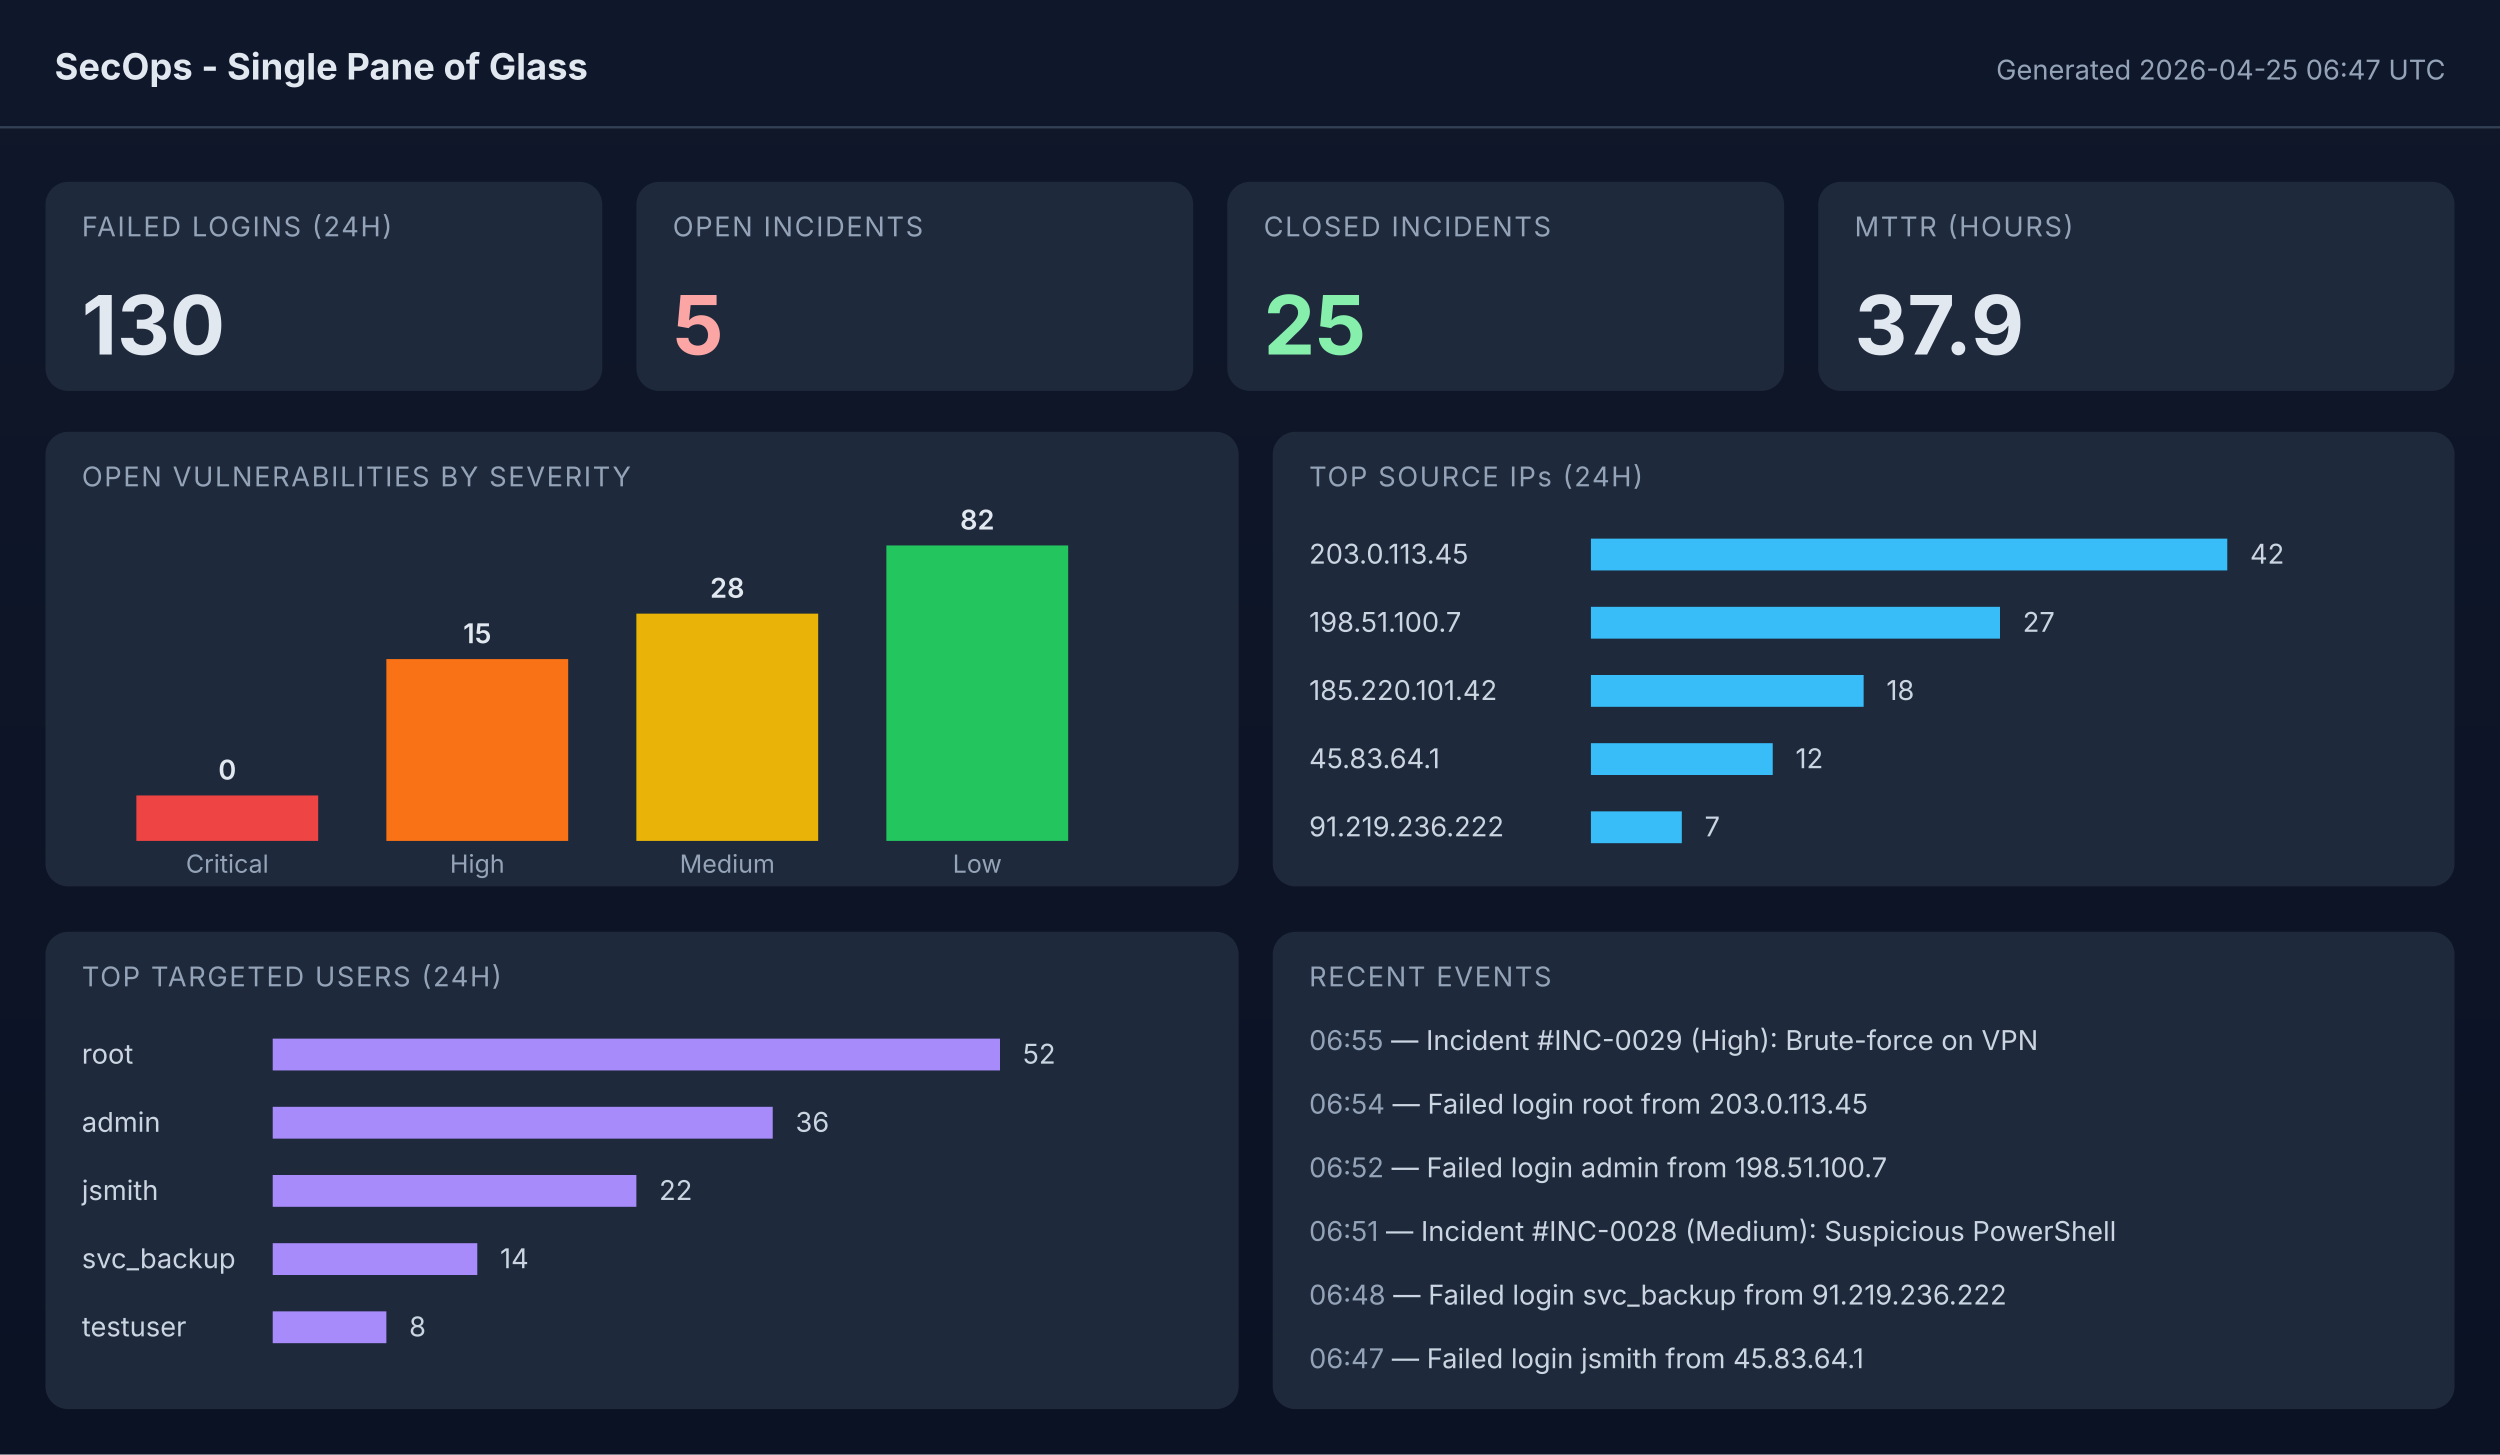
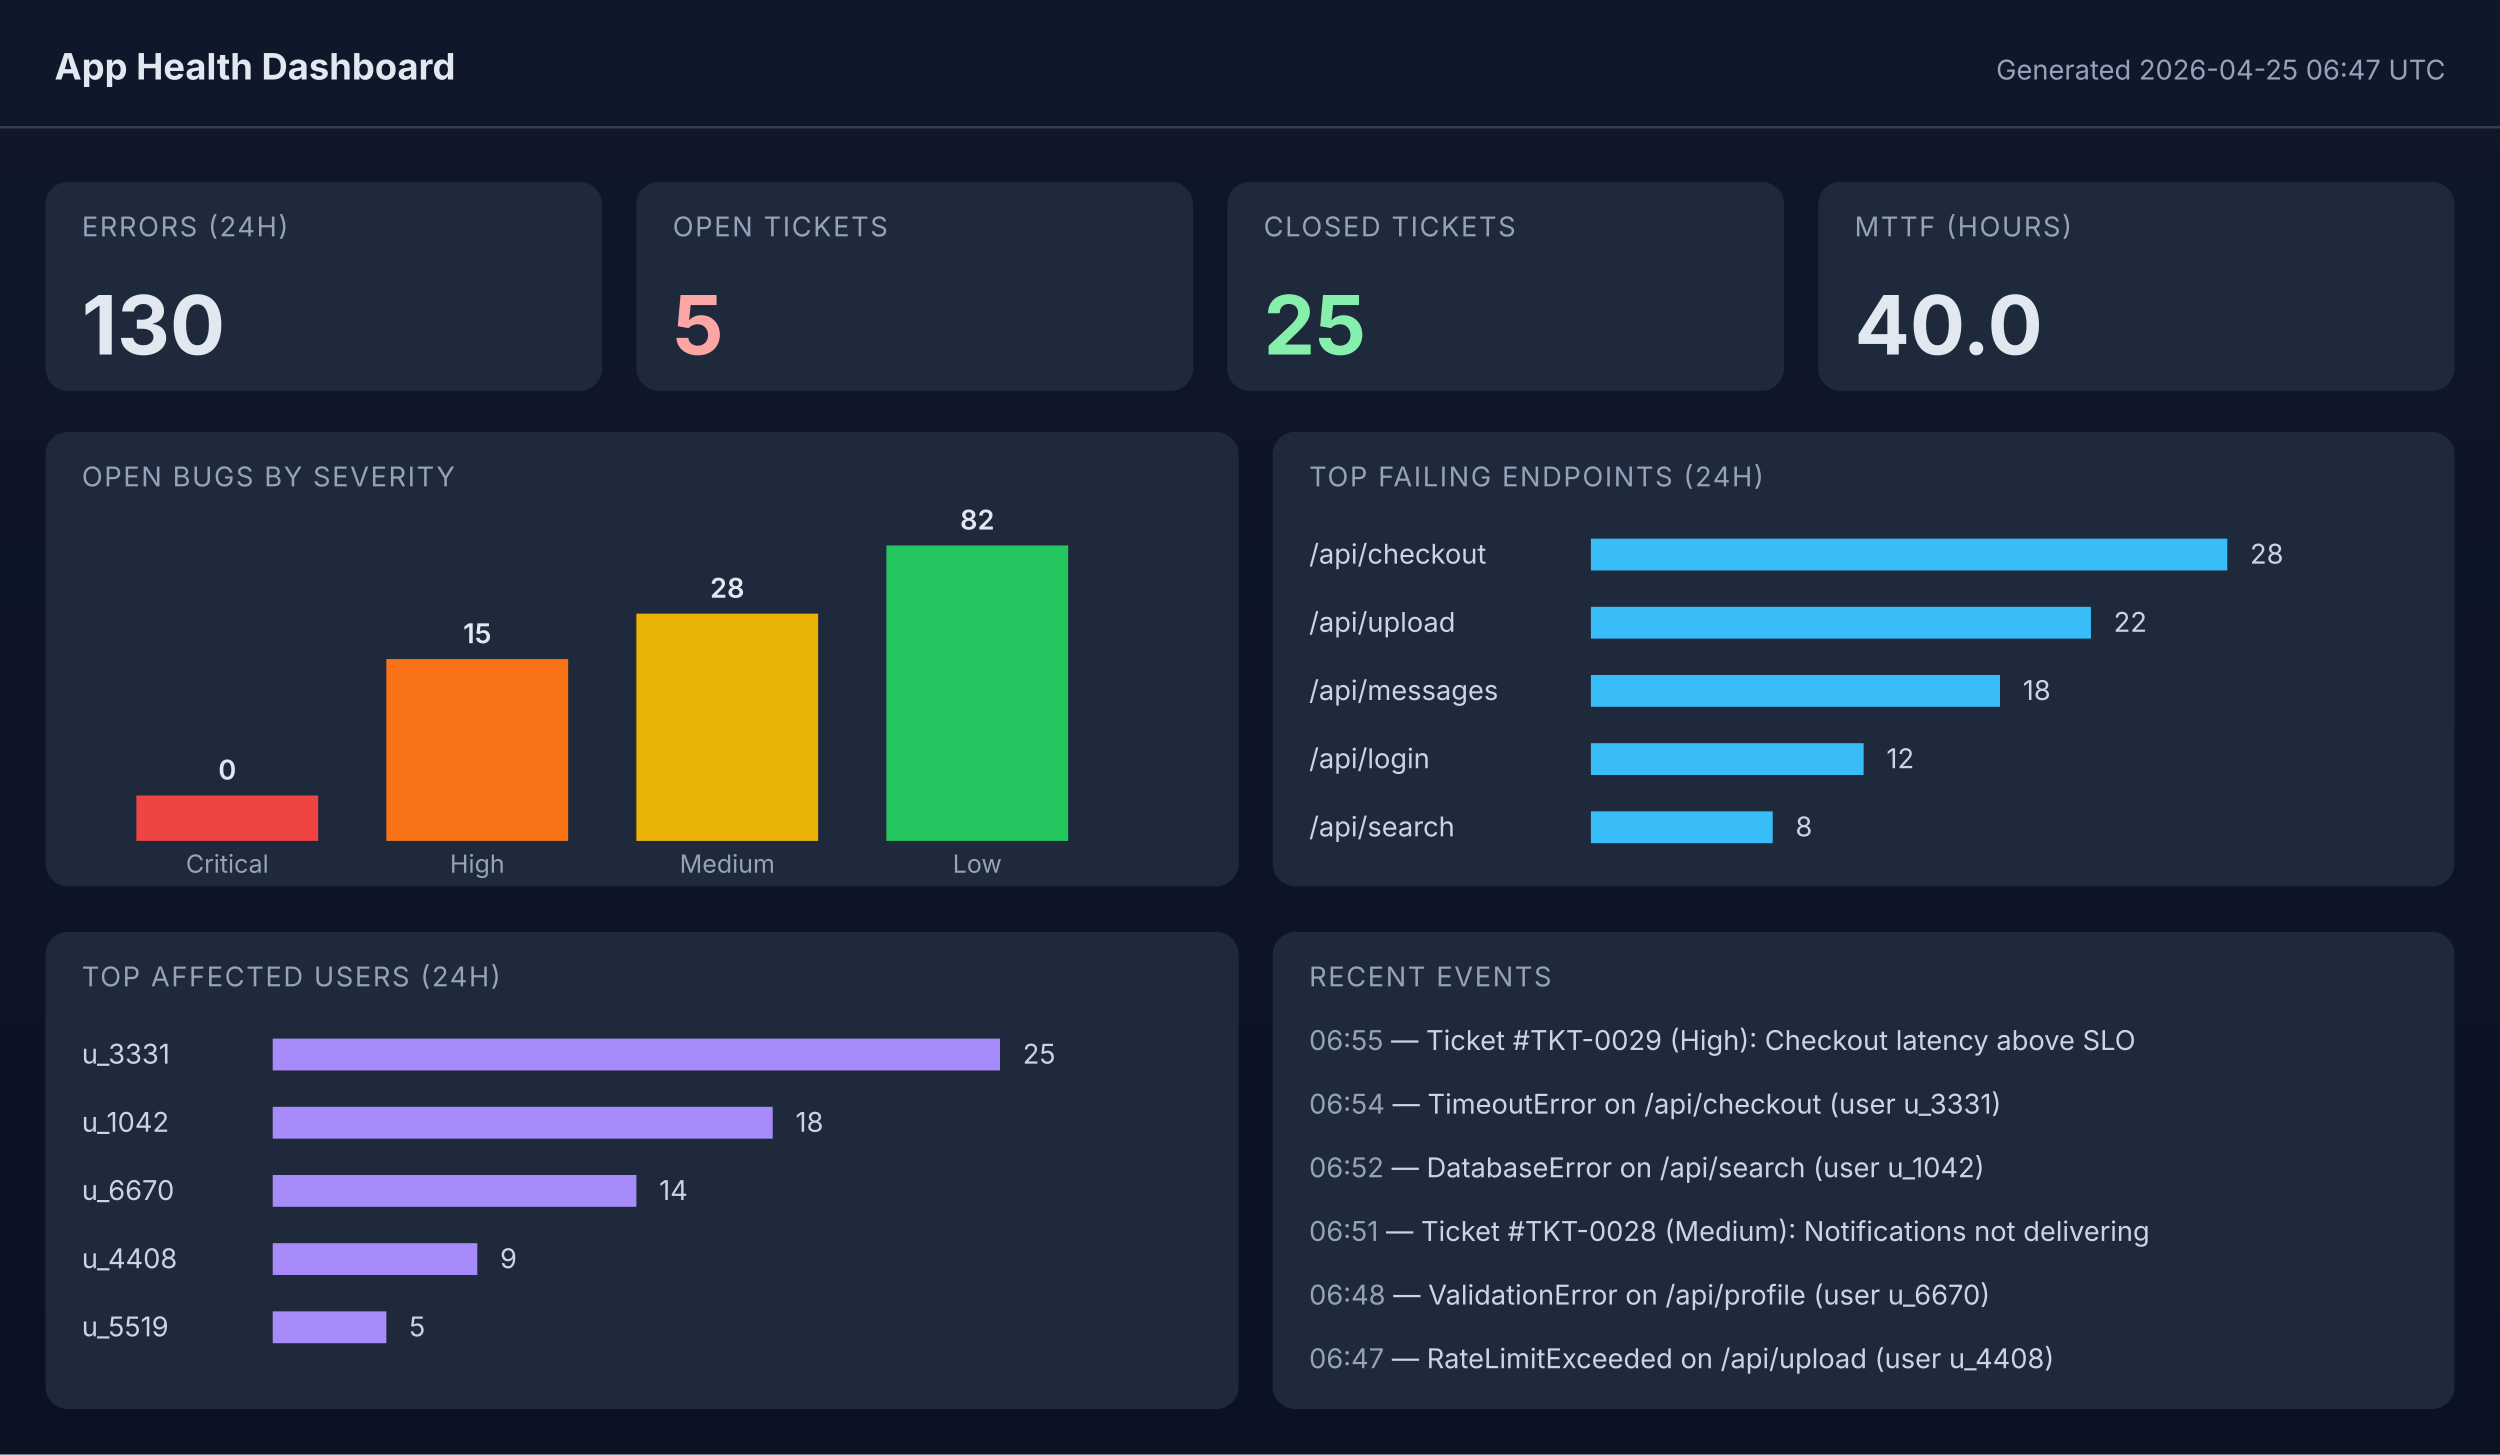
<svg xmlns="http://www.w3.org/2000/svg" viewBox="0 0 1100 640" font-family="-apple-system,Segoe UI,sans-serif">
  <defs>
    <linearGradient id="bg" x1="0" y1="0" x2="0" y2="1">
      <stop offset="0" stop-color="#0f172a" />
      <stop offset="1" stop-color="#0b1224" />
    </linearGradient>
  </defs>
  <rect width="1100" height="640" fill="url(#bg)" />
  <rect x="0" y="0" width="1100" height="56" fill="#0f172a" />
  <line x1="0" y1="56" x2="1100" y2="56" stroke="#334155" />
-   <text x="24" y="35" font-size="16" font-weight="700" fill="#e2e8f0">SecOps - Single Pane of Glass</text>
+   <text x="24" y="35" font-size="16" font-weight="700" fill="#e2e8f0">App Health Dashboard</text>
  <text x="1076" y="35" font-size="12" fill="#94a3b8" text-anchor="end">Generated 2026-04-25 06:47 UTC</text>
  <g font-size="12" fill="#94a3b8">
    <rect x="20" y="80" width="245" height="92" rx="10" fill="#1e293b" />
-     <text x="36" y="104" letter-spacing="0.7">FAILED LOGINS (24H)</text>
+     <text x="36" y="104" letter-spacing="0.7">ERRORS (24H)</text>
    <text x="36" y="156" font-size="36" font-weight="700" fill="#e2e8f0">130</text>
    <rect x="280" y="80" width="245" height="92" rx="10" fill="#1e293b" />
-     <text x="296" y="104" letter-spacing="0.7">OPEN INCIDENTS</text>
+     <text x="296" y="104" letter-spacing="0.7">OPEN TICKETS</text>
    <text x="296" y="156" font-size="36" font-weight="700" fill="#fca5a5">5</text>
    <rect x="540" y="80" width="245" height="92" rx="10" fill="#1e293b" />
-     <text x="556" y="104" letter-spacing="0.7">CLOSED INCIDENTS</text>
+     <text x="556" y="104" letter-spacing="0.7">CLOSED TICKETS</text>
    <text x="556" y="156" font-size="36" font-weight="700" fill="#86efac">25</text>
    <rect x="800" y="80" width="280" height="92" rx="10" fill="#1e293b" />
-     <text x="816" y="104" letter-spacing="0.7">MTTR (HOURS)</text>
-     <text x="816" y="156" font-size="36" font-weight="700" fill="#e2e8f0">37.9</text>
+     <text x="816" y="104" letter-spacing="0.7">MTTF (HOURS)</text>
+     <text x="816" y="156" font-size="36" font-weight="700" fill="#e2e8f0">40.0</text>
  </g>
  <rect x="20" y="190" width="525" height="200" rx="10" fill="#1e293b" />
-   <text x="36" y="214" font-size="12" fill="#94a3b8" letter-spacing="0.7">OPEN VULNERABILITIES BY SEVERITY</text>
+   <text x="36" y="214" font-size="12" fill="#94a3b8" letter-spacing="0.7">OPEN BUGS BY SEVERITY</text>
  <g>
    <rect x="60" y="350" width="80" height="20" fill="#ef4444" />
    <rect x="170" y="290" width="80" height="80" fill="#f97316" />
    <rect x="280" y="270" width="80" height="100" fill="#eab308" />
    <rect x="390" y="240" width="80" height="130" fill="#22c55e" />
    <g font-size="11" fill="#94a3b8" text-anchor="middle">
      <text x="100" y="384">Critical</text>
      <text x="210" y="384">High</text>
      <text x="320" y="384">Medium</text>
      <text x="430" y="384">Low</text>
    </g>
    <g font-size="12" font-weight="600" fill="#e2e8f0" text-anchor="middle">
      <text x="100" y="343">0</text>
      <text x="210" y="283">15</text>
      <text x="320" y="263">28</text>
      <text x="430" y="233">82</text>
    </g>
  </g>
  <rect x="560" y="190" width="520" height="200" rx="10" fill="#1e293b" />
-   <text x="576" y="214" font-size="12" fill="#94a3b8" letter-spacing="0.7">TOP SOURCE IPs (24H)</text>
+   <text x="576" y="214" font-size="12" fill="#94a3b8" letter-spacing="0.7">TOP FAILING ENDPOINTS (24H)</text>
  <g font-size="12" fill="#cbd5e1">
-     <text x="576" y="248">203.0.113.45</text>
+     <text x="576" y="248">/api/checkout</text>
    <rect x="700" y="237" width="280" height="14" fill="#38bdf8" />
-     <text x="990" y="248">42</text>
-     <text x="576" y="278">198.51.100.7</text>
-     <rect x="700" y="267" width="180" height="14" fill="#38bdf8" />
-     <text x="890" y="278">27</text>
-     <text x="576" y="308">185.220.101.42</text>
-     <rect x="700" y="297" width="120" height="14" fill="#38bdf8" />
-     <text x="830" y="308">18</text>
-     <text x="576" y="338">45.83.64.1</text>
-     <rect x="700" y="327" width="80" height="14" fill="#38bdf8" />
-     <text x="790" y="338">12</text>
-     <text x="576" y="368">91.219.236.222</text>
-     <rect x="700" y="357" width="40" height="14" fill="#38bdf8" />
-     <text x="750" y="368">7</text>
+     <text x="990" y="248">28</text>
+     <text x="576" y="278">/api/upload</text>
+     <rect x="700" y="267" width="220" height="14" fill="#38bdf8" />
+     <text x="930" y="278">22</text>
+     <text x="576" y="308">/api/messages</text>
+     <rect x="700" y="297" width="180" height="14" fill="#38bdf8" />
+     <text x="890" y="308">18</text>
+     <text x="576" y="338">/api/login</text>
+     <rect x="700" y="327" width="120" height="14" fill="#38bdf8" />
+     <text x="830" y="338">12</text>
+     <text x="576" y="368">/api/search</text>
+     <rect x="700" y="357" width="80" height="14" fill="#38bdf8" />
+     <text x="790" y="368">8</text>
  </g>
  <rect x="20" y="410" width="525" height="210" rx="10" fill="#1e293b" />
-   <text x="36" y="434" font-size="12" fill="#94a3b8" letter-spacing="0.7">TOP TARGETED USERS (24H)</text>
+   <text x="36" y="434" font-size="12" fill="#94a3b8" letter-spacing="0.7">TOP AFFECTED USERS (24H)</text>
  <g font-size="12" fill="#cbd5e1">
-     <text x="36" y="468">root</text>
+     <text x="36" y="468">u_3331</text>
    <rect x="120" y="457" width="320" height="14" fill="#a78bfa" />
-     <text x="450" y="468">52</text>
-     <text x="36" y="498">admin</text>
+     <text x="450" y="468">25</text>
+     <text x="36" y="498">u_1042</text>
    <rect x="120" y="487" width="220" height="14" fill="#a78bfa" />
-     <text x="350" y="498">36</text>
-     <text x="36" y="528">jsmith</text>
+     <text x="350" y="498">18</text>
+     <text x="36" y="528">u_6670</text>
    <rect x="120" y="517" width="160" height="14" fill="#a78bfa" />
-     <text x="290" y="528">22</text>
-     <text x="36" y="558">svc_backup</text>
+     <text x="290" y="528">14</text>
+     <text x="36" y="558">u_4408</text>
    <rect x="120" y="547" width="90" height="14" fill="#a78bfa" />
-     <text x="220" y="558">14</text>
-     <text x="36" y="588">testuser</text>
+     <text x="220" y="558">9</text>
+     <text x="36" y="588">u_5519</text>
    <rect x="120" y="577" width="50" height="14" fill="#a78bfa" />
-     <text x="180" y="588">8</text>
+     <text x="180" y="588">5</text>
  </g>
  <rect x="560" y="410" width="520" height="210" rx="10" fill="#1e293b" />
  <text x="576" y="434" font-size="12" fill="#94a3b8" letter-spacing="0.7">RECENT EVENTS</text>
  <g font-size="12" fill="#cbd5e1">
    <text x="576" y="462">
-       <tspan fill="#94a3b8">06:55</tspan> — Incident #INC-0029 (High): Brute-force on VPN</text>
+       <tspan fill="#94a3b8">06:55</tspan> — Ticket #TKT-0029 (High): Checkout latency above SLO</text>
    <text x="576" y="490">
-       <tspan fill="#94a3b8">06:54</tspan> — Failed login root from 203.0.113.45</text>
+       <tspan fill="#94a3b8">06:54</tspan> — TimeoutError on /api/checkout (user u_3331)</text>
    <text x="576" y="518">
-       <tspan fill="#94a3b8">06:52</tspan> — Failed login admin from 198.51.100.7</text>
+       <tspan fill="#94a3b8">06:52</tspan> — DatabaseError on /api/search (user u_1042)</text>
    <text x="576" y="546">
-       <tspan fill="#94a3b8">06:51</tspan> — Incident #INC-0028 (Medium): Suspicious PowerShell</text>
+       <tspan fill="#94a3b8">06:51</tspan> — Ticket #TKT-0028 (Medium): Notifications not delivering</text>
    <text x="576" y="574">
-       <tspan fill="#94a3b8">06:48</tspan> — Failed login svc_backup from 91.219.236.222</text>
+       <tspan fill="#94a3b8">06:48</tspan> — ValidationError on /api/profile (user u_6670)</text>
    <text x="576" y="602">
-       <tspan fill="#94a3b8">06:47</tspan> — Failed login jsmith from 45.83.64.1</text>
+       <tspan fill="#94a3b8">06:47</tspan> — RateLimitExceeded on /api/upload (user u_4408)</text>
  </g>
</svg>
